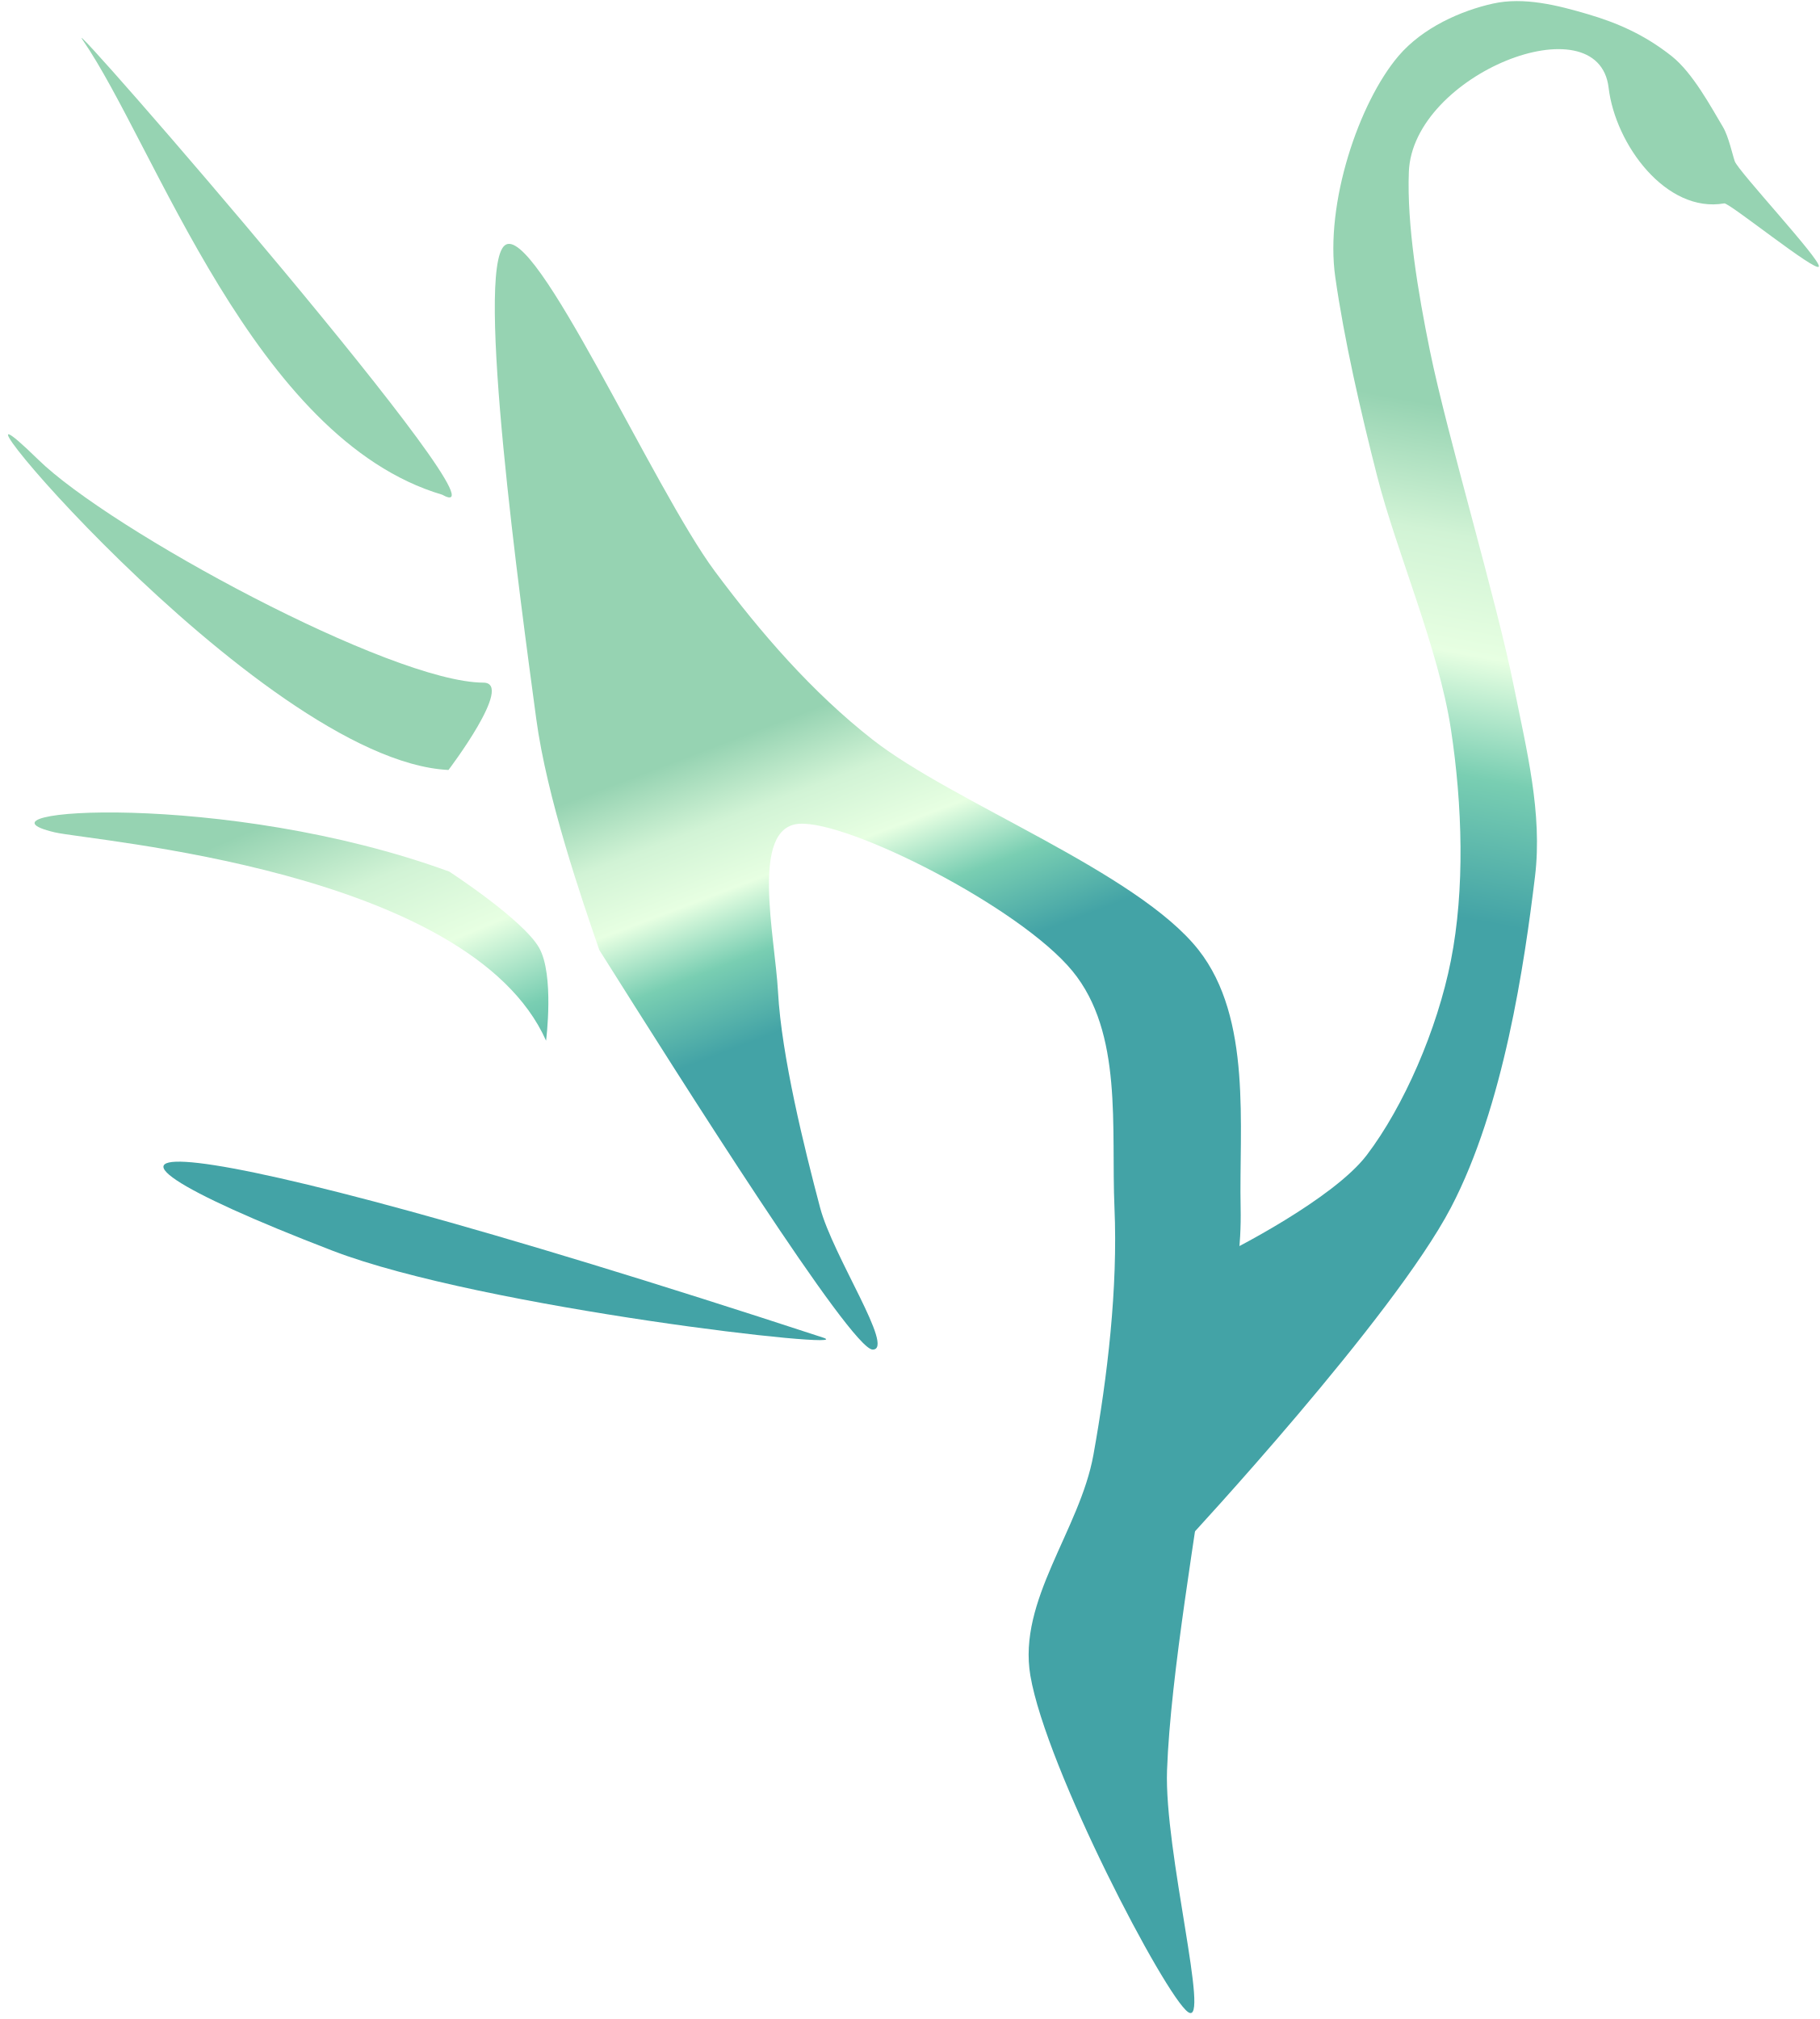
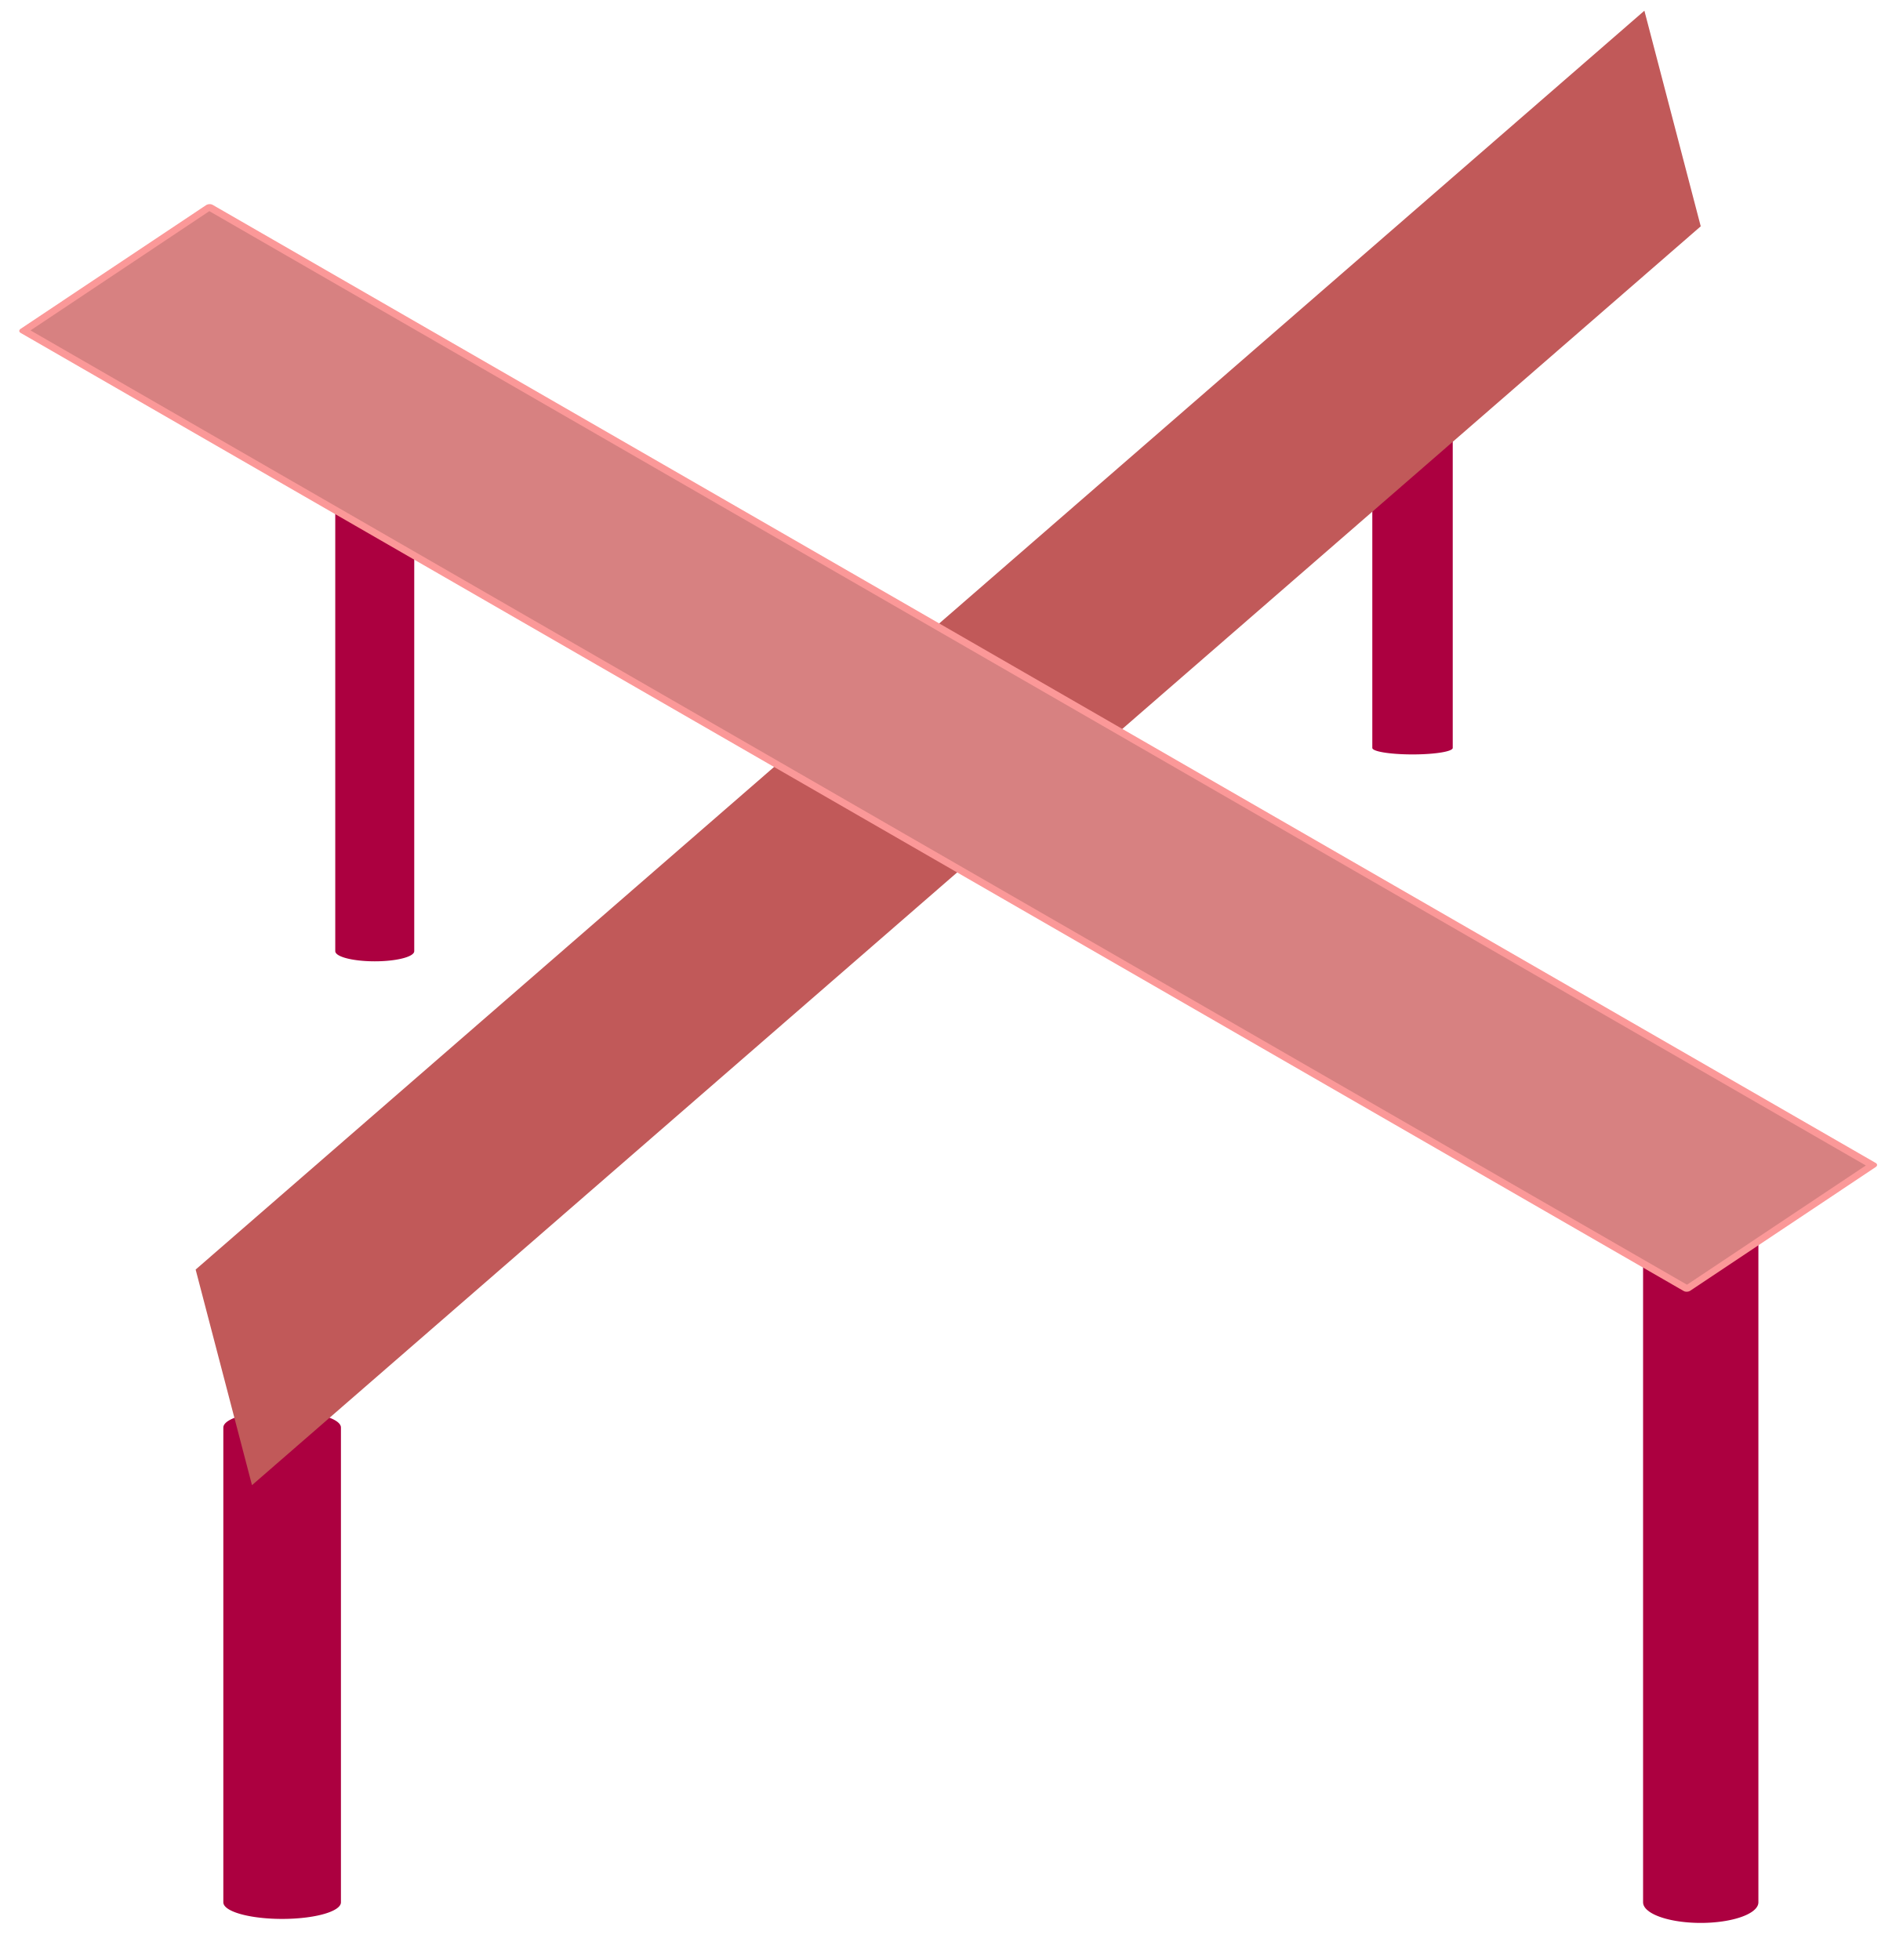
- <svg xmlns="http://www.w3.org/2000/svg" width="100%" height="100%" viewBox="0 0 721 800" version="1.1" xml:space="preserve" style="fill-rule:evenodd;clip-rule:evenodd;stroke-linejoin:round;stroke-miterlimit:2;">
-   <g>
-     <path d="M237.506,376.42c-6.928,-20.092 -20.784,-60.277 -25,-91.667c-6.25,-46.527 -24.306,-177.777 -12.5,-187.5c11.805,-9.722 59.027,96.528 83.333,129.167c18.193,24.431 38.512,47.893 62.5,66.667c31.944,25 104.861,52.43 129.167,83.333c21.314,27.1 15.972,70.139 16.666,102.083c0.656,30.144 -8.588,59.688 -12.5,89.584c-4.861,37.152 -15.278,95.139 -16.666,133.333c-1.166,32.044 17.361,102.083 8.333,95.833c-9.028,-6.25 -56.25,-96.527 -62.5,-133.333c-5.078,-29.906 19.633,-57.645 25,-87.5c5.555,-30.903 9.722,-65.972 8.333,-97.917c-1.378,-31.71 3.487,-69.229 -16.666,-93.75c-20.834,-25.347 -88.889,-59.722 -108.334,-58.333c-19.444,1.389 -9.558,44.305 -8.333,66.667c1.389,25.347 10.417,61.805 16.667,85.416c5.116,19.329 29.861,56.25 20.833,56.25c-8.501,0 -75.056,-105.555 -108.333,-158.333" style="fill:url(#_Linear1);" />
-     <path d="M487.506,495.65c-0,-0 40.818,-20.427 54.166,-37.98c14.584,-19.177 27.909,-49.62 33.334,-77.083c5.555,-28.125 4.596,-61.459 -0,-91.667c-4.862,-31.944 -21.528,-70.139 -29.167,-100c-6.683,-26.126 -13.134,-54.379 -16.667,-79.167c-4.157,-29.17 9.38,-69.094 25,-87.5c9.68,-11.405 25,-18.055 37.5,-20.833c12.278,-2.728 25.695,0.694 37.5,4.167c11.806,3.472 22.549,8.137 33.334,16.666c8.367,6.618 15.676,20.298 20.341,28.108c2.189,3.664 3.796,11.12 4.659,13.559c1.388,3.929 34.027,38.889 33.333,41.667c-0.695,2.777 -35.565,-25.339 -37.5,-25c-22.956,4.022 -43.156,-23.245 -45.833,-45.834c-4.071,-34.345 -77.663,-5.366 -79.167,33.334c-0.815,20.979 3.579,47.539 8.333,70.833c6.945,34.028 26.389,98.611 33.334,133.333c4.933,24.666 11.36,50.029 8.333,75c-4.167,34.375 -12.389,91.265 -33.333,131.25c-22.917,43.75 -104.167,131.25 -104.167,131.25l16.667,-114.103Z" style="fill:url(#_Linear2);" />
-     <path d="M175.223,196.011c32.391,18.062 -152.474,-194.677 -142.529,-180.287c28.719,41.557 67.919,158.246 142.529,180.287Z" style="fill:#96d3b2;" />
-     <path d="M177.735,305.092c-0,0 26.254,-34.563 13.832,-34.606c-36.51,-0.125 -147.849,-60.408 -176.462,-88.411c-53.738,-52.593 87.131,119.314 162.63,123.017Z" style="fill:#96d3b2;" />
-     <path d="M216.412,412.354c-0,0 3.34,-26.162 -2.783,-36.852c-6.396,-11.167 -35.597,-30.154 -35.597,-30.154c-88.835,-32.414 -194.296,-24.5 -156.406,-15.559c14.675,3.462 164.535,14.658 194.786,82.565Z" style="fill:url(#_Linear3);" />
-     <path d="M131.805,495.581c-127.472,-49.05 -78.712,-55.048 194.347,34.415c16.538,5.419 -135.154,-11.638 -194.347,-34.415Z" style="fill:#43a3a6;" />
+ <svg xmlns="http://www.w3.org/2000/svg" width="100%" height="100%" viewBox="0 0 66 68" version="1.1" xml:space="preserve" style="fill-rule:evenodd;clip-rule:evenodd;stroke-linecap:round;stroke-linejoin:round;stroke-miterlimit:1.5;">
+   <g transform="matrix(1,0,0,1,355,-76)">
+     <g>
+       <g transform="matrix(1,0,0,0.281731,3,89.598)">
+         <path d="M-348.213,127.526L-348.213,186" style="fill:none;stroke:rgb(172,0,64);stroke-width:4.08px;" />
+       </g>
+       <g transform="matrix(1,0,0,0.356678,0,75.6579)">
+         <path d="M-296.002,120.714L-296.002,186" style="fill:none;stroke:rgb(172,0,64);stroke-width:4px;" />
+       </g>
+       <g transform="matrix(1,0,0,0.161468,0,75.4678)">
+         <path d="M-306,90L-306,164" style="fill:none;stroke:rgb(172,0,64);stroke-width:2.79px;" />
+       </g>
+       <g transform="matrix(1,0,0,0.256757,0,66.8919)">
+         <path d="M-342,90L-342,164" style="fill:none;stroke:rgb(172,0,64);stroke-width:2.74px;" />
+       </g>
+       <g transform="matrix(1,0,0,1,-368.002,-135.417)">
+         <g transform="matrix(0.349004,-0.303296,0.122166,0.467513,26.1382,153.567)">
+           <rect x="-77" y="168" width="144" height="16" style="fill:rgb(193,89,89);" />
+         </g>
+         <g transform="matrix(0.400634,0.230836,-0.401994,0.26813,118.648,191.329)">
+           <rect x="-77" y="168" width="144" height="16" style="fill:rgb(215,129,129);stroke:rgb(251,152,152);stroke-width:0.57px;" />
+         </g>
+       </g>
+     </g>
  </g>
-   <defs>
-     <linearGradient id="_Linear1" x1="0" y1="0" x2="1" y2="0" gradientUnits="userSpaceOnUse" gradientTransform="matrix(40.5469,107.262,-107.262,40.5469,258.333,305.092)">
-       <stop offset="0" style="stop-color:#96d3b2;stop-opacity:1" />
-       <stop offset="0.25" style="stop-color:#d1f3d5;stop-opacity:1" />
-       <stop offset="0.48" style="stop-color:#e7ffe2;stop-opacity:1" />
-       <stop offset="0.72" style="stop-color:#79ceb2;stop-opacity:1" />
-       <stop offset="1" style="stop-color:#43a3a6;stop-opacity:1" />
-     </linearGradient>
-     <linearGradient id="_Linear2" x1="0" y1="0" x2="1" y2="0" gradientUnits="userSpaceOnUse" gradientTransform="matrix(-35.4056,195.059,-483.451,-87.7524,633.333,172.08)">
-       <stop offset="0" style="stop-color:#96d3b2;stop-opacity:1" />
-       <stop offset="0.25" style="stop-color:#d1f3d5;stop-opacity:1" />
-       <stop offset="0.48" style="stop-color:#e7ffe2;stop-opacity:1" />
-       <stop offset="0.72" style="stop-color:#79ceb2;stop-opacity:1" />
-       <stop offset="1" style="stop-color:#43a3a6;stop-opacity:1" />
-     </linearGradient>
-     <linearGradient id="_Linear3" x1="0" y1="0" x2="1" y2="0" gradientUnits="userSpaceOnUse" gradientTransform="matrix(56.7574,136.182,-280.707,116.992,157.369,305.049)">
-       <stop offset="0" style="stop-color:#96d3b2;stop-opacity:1" />
-       <stop offset="0.25" style="stop-color:#d1f3d5;stop-opacity:1" />
-       <stop offset="0.48" style="stop-color:#e7ffe2;stop-opacity:1" />
-       <stop offset="0.72" style="stop-color:#79ceb2;stop-opacity:1" />
-       <stop offset="1" style="stop-color:#43a3a6;stop-opacity:1" />
-     </linearGradient>
-   </defs>
</svg>
